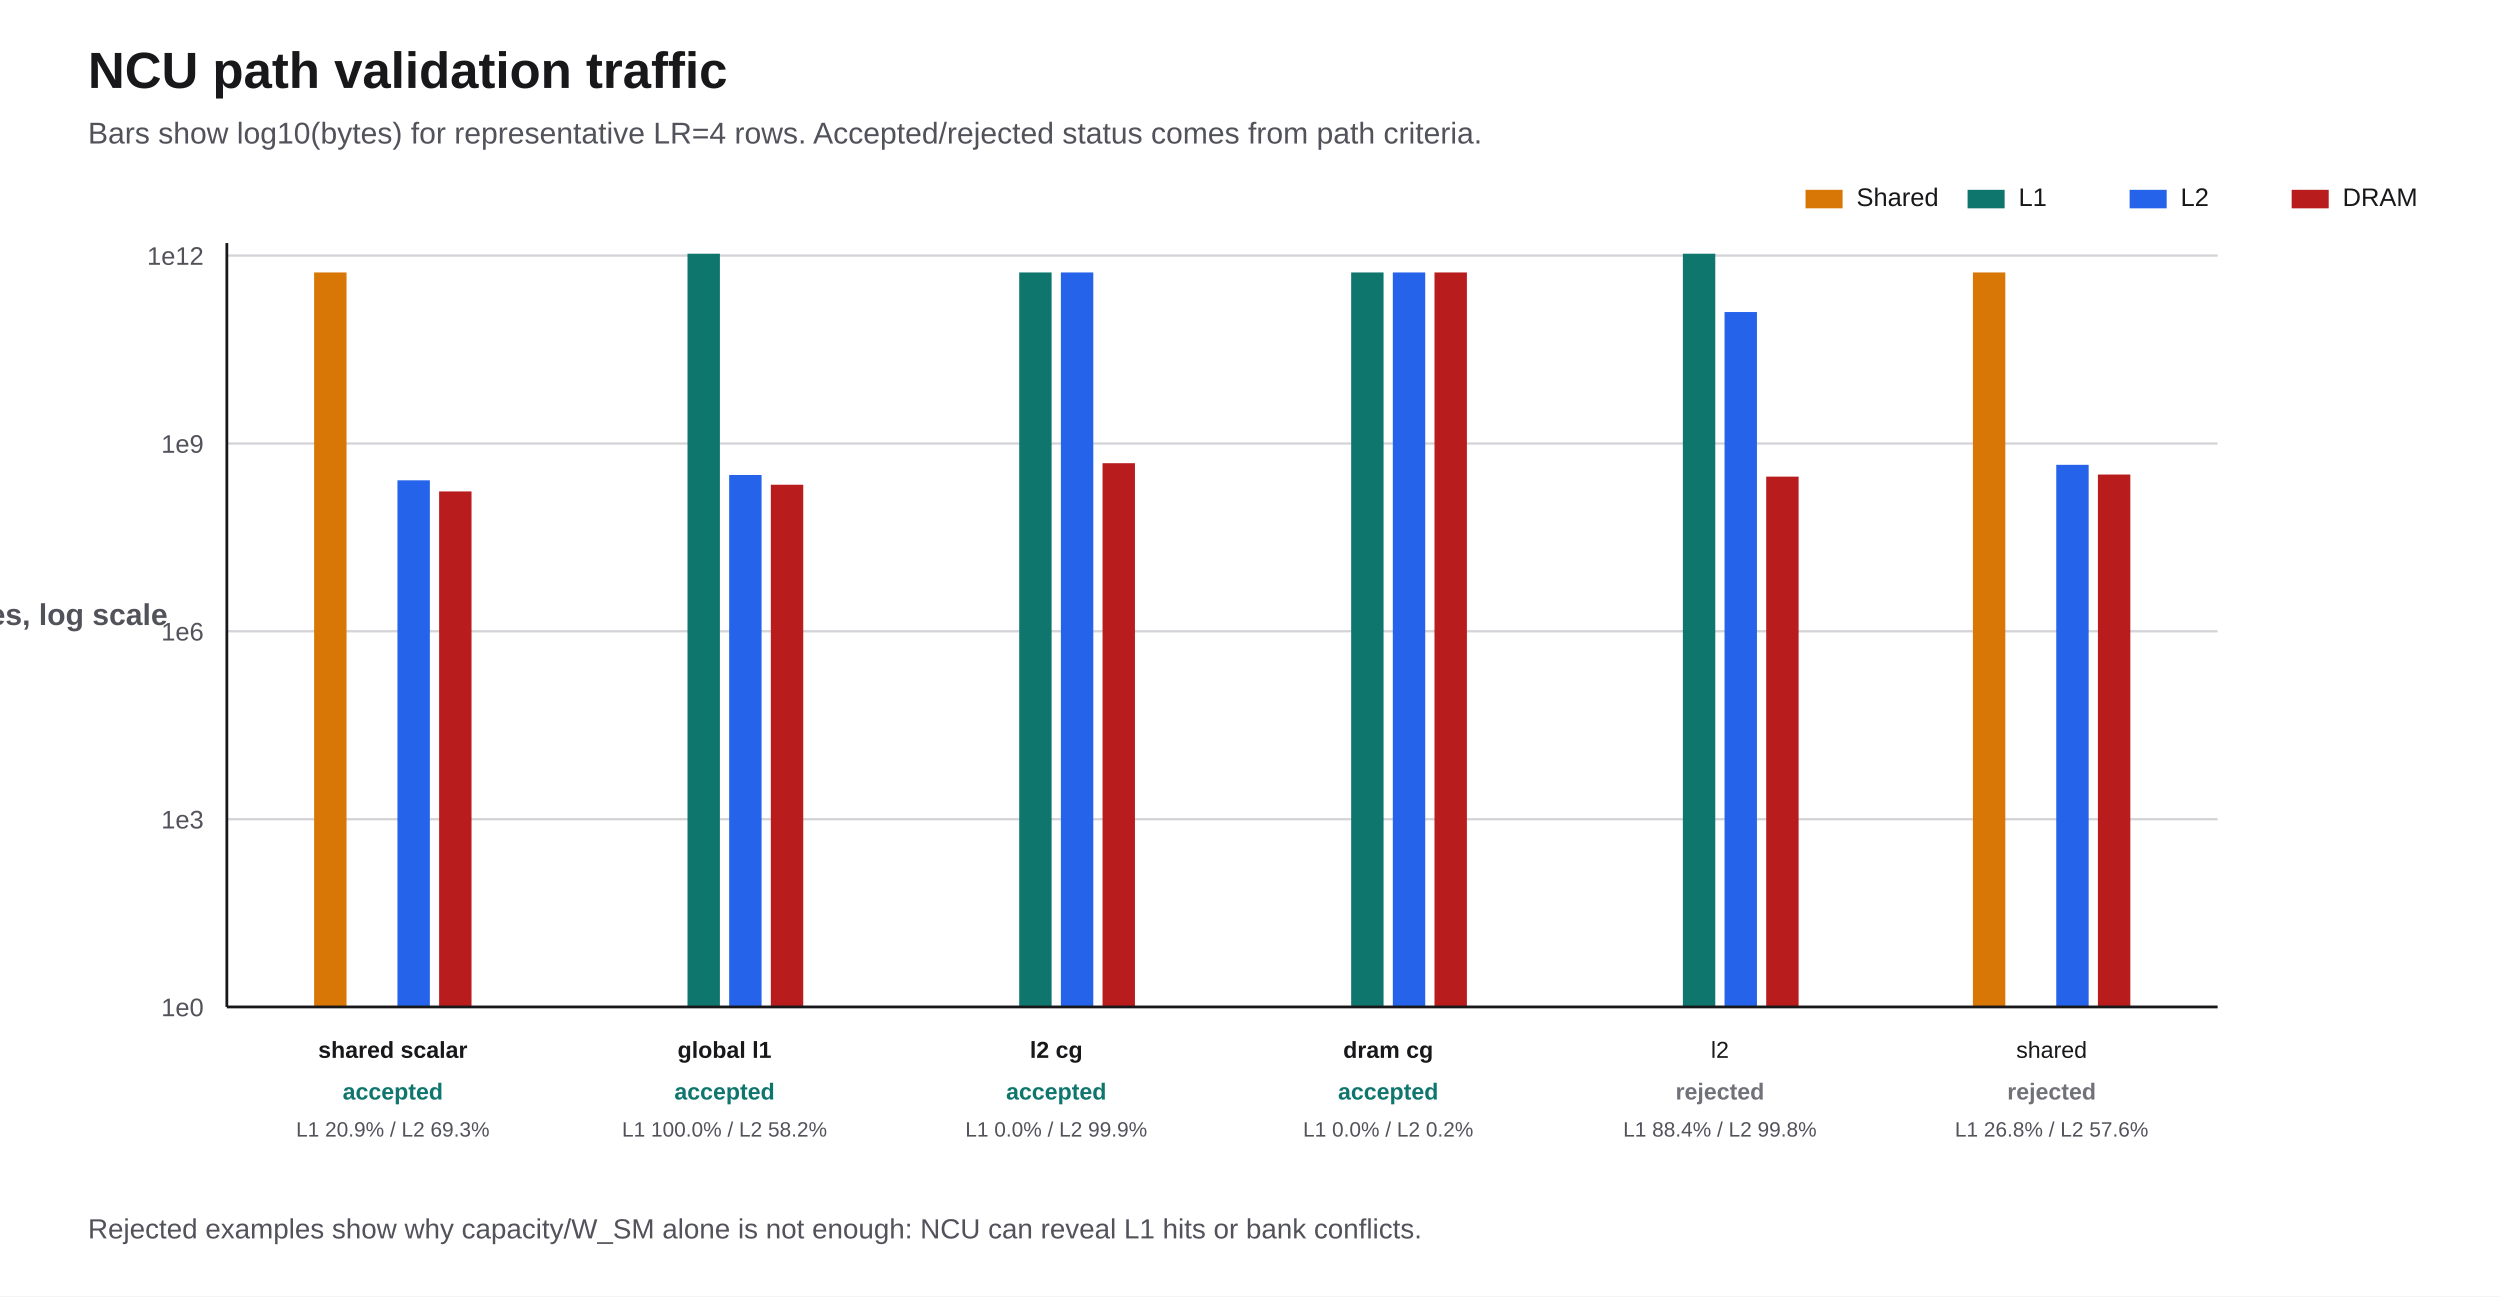
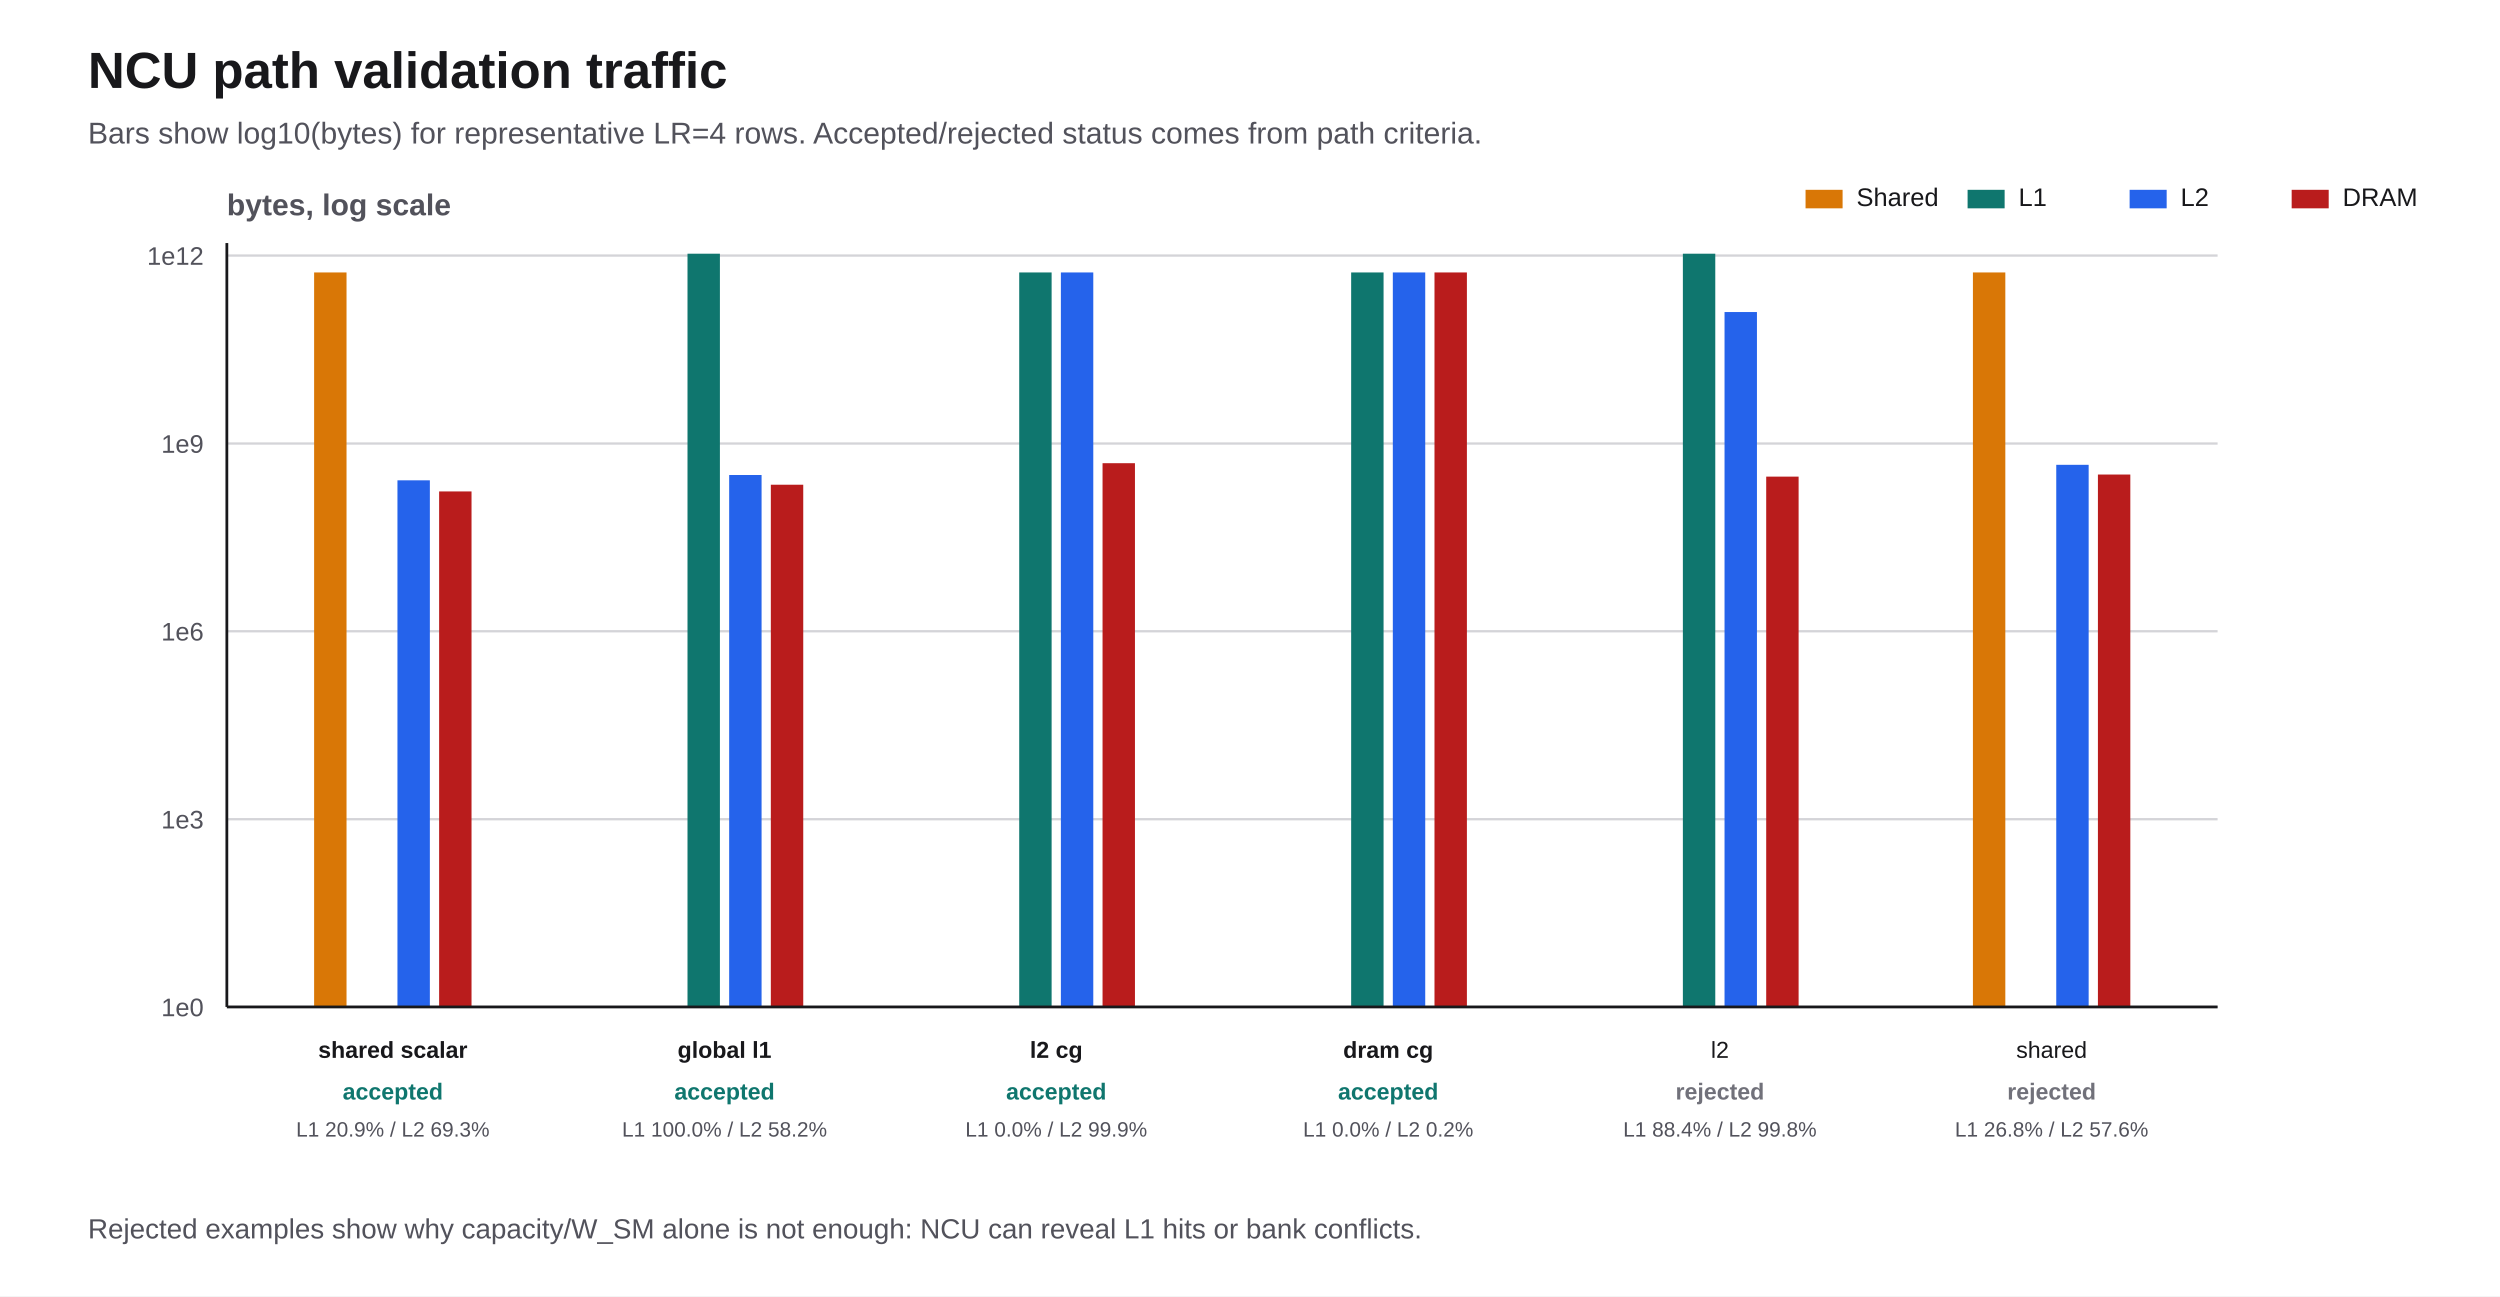
<svg xmlns="http://www.w3.org/2000/svg" width="1080" height="560" viewBox="0 0 1080 560">
  <rect width="100%" height="100%" fill="#FFFFFF" />
  <text x="38.0" y="38.0" font-family="Arial, sans-serif" font-size="22" font-weight="700" fill="#18181B" text-anchor="start">NCU path validation traffic</text>
  <text x="38.0" y="62.0" font-family="Arial, sans-serif" font-size="13" font-weight="400" fill="#52525B" text-anchor="start">Bars show log10(bytes) for representative LR=4 rows. Accepted/rejected status comes from path criteria.</text>
  <line x1="98.0" y1="435.0" x2="958.0" y2="435.0" stroke="#D4D4D8" stroke-width="1.0" />
  <text x="88.0" y="439.0" font-family="Arial, sans-serif" font-size="11" font-weight="400" fill="#52525B" text-anchor="end">1e0</text>
  <line x1="98.0" y1="353.9" x2="958.0" y2="353.9" stroke="#D4D4D8" stroke-width="1.0" />
  <text x="88.0" y="357.9" font-family="Arial, sans-serif" font-size="11" font-weight="400" fill="#52525B" text-anchor="end">1e3</text>
  <line x1="98.0" y1="272.7" x2="958.0" y2="272.7" stroke="#D4D4D8" stroke-width="1.0" />
  <text x="88.0" y="276.7" font-family="Arial, sans-serif" font-size="11" font-weight="400" fill="#52525B" text-anchor="end">1e6</text>
  <line x1="98.0" y1="191.6" x2="958.0" y2="191.6" stroke="#D4D4D8" stroke-width="1.0" />
  <text x="88.0" y="195.6" font-family="Arial, sans-serif" font-size="11" font-weight="400" fill="#52525B" text-anchor="end">1e9</text>
  <line x1="98.0" y1="110.4" x2="958.0" y2="110.4" stroke="#D4D4D8" stroke-width="1.0" />
  <text x="88.0" y="114.4" font-family="Arial, sans-serif" font-size="11" font-weight="400" fill="#52525B" text-anchor="end">1e12</text>
  <rect x="135.7" y="117.7" width="14.0" height="317.3" fill="#D97706" />
  <rect x="153.7" y="435.0" width="14.0" height="0.0" fill="#0F766E" />
  <rect x="171.7" y="207.5" width="14.0" height="227.5" fill="#2563EB" />
  <rect x="189.7" y="212.3" width="14.0" height="222.7" fill="#B91C1C" />
  <text x="169.7" y="457.0" font-family="Arial, sans-serif" font-size="10" font-weight="700" fill="#18181B" text-anchor="middle">shared scalar</text>
  <text x="169.7" y="475.0" font-family="Arial, sans-serif" font-size="10" font-weight="700" fill="#0F766E" text-anchor="middle">accepted</text>
  <text x="169.7" y="491.0" font-family="Arial, sans-serif" font-size="9" font-weight="400" fill="#52525B" text-anchor="middle">L1 20.9% / L2 69.3%</text>
  <rect x="279.0" y="435.0" width="14.0" height="0.0" fill="#D97706" />
  <rect x="297.0" y="109.6" width="14.0" height="325.4" fill="#0F766E" />
  <rect x="315.0" y="205.2" width="14.0" height="229.8" fill="#2563EB" />
  <rect x="333.0" y="209.4" width="14.0" height="225.6" fill="#B91C1C" />
  <text x="313.0" y="457.0" font-family="Arial, sans-serif" font-size="10" font-weight="700" fill="#18181B" text-anchor="middle">global l1</text>
  <text x="313.0" y="475.0" font-family="Arial, sans-serif" font-size="10" font-weight="700" fill="#0F766E" text-anchor="middle">accepted</text>
  <text x="313.0" y="491.0" font-family="Arial, sans-serif" font-size="9" font-weight="400" fill="#52525B" text-anchor="middle">L1 100.0% / L2 58.2%</text>
  <rect x="422.3" y="435.0" width="14.0" height="0.0" fill="#D97706" />
  <rect x="440.3" y="117.7" width="14.0" height="317.3" fill="#0F766E" />
  <rect x="458.3" y="117.7" width="14.0" height="317.3" fill="#2563EB" />
  <rect x="476.3" y="200.1" width="14.0" height="234.9" fill="#B91C1C" />
  <text x="456.3" y="457.0" font-family="Arial, sans-serif" font-size="10" font-weight="700" fill="#18181B" text-anchor="middle">l2 cg</text>
  <text x="456.3" y="475.0" font-family="Arial, sans-serif" font-size="10" font-weight="700" fill="#0F766E" text-anchor="middle">accepted</text>
  <text x="456.3" y="491.0" font-family="Arial, sans-serif" font-size="9" font-weight="400" fill="#52525B" text-anchor="middle">L1 0.0% / L2 99.9%</text>
  <rect x="565.7" y="435.0" width="14.0" height="0.0" fill="#D97706" />
  <rect x="583.7" y="117.7" width="14.0" height="317.3" fill="#0F766E" />
  <rect x="601.7" y="117.7" width="14.0" height="317.3" fill="#2563EB" />
  <rect x="619.7" y="117.7" width="14.0" height="317.3" fill="#B91C1C" />
  <text x="599.7" y="457.0" font-family="Arial, sans-serif" font-size="10" font-weight="700" fill="#18181B" text-anchor="middle">dram cg</text>
  <text x="599.7" y="475.0" font-family="Arial, sans-serif" font-size="10" font-weight="700" fill="#0F766E" text-anchor="middle">accepted</text>
  <text x="599.7" y="491.0" font-family="Arial, sans-serif" font-size="9" font-weight="400" fill="#52525B" text-anchor="middle">L1 0.0% / L2 0.2%</text>
  <rect x="709.0" y="435.0" width="14.0" height="0.0" fill="#D97706" />
  <rect x="727.0" y="109.6" width="14.0" height="325.4" fill="#0F766E" />
  <rect x="745.0" y="134.8" width="14.0" height="300.2" fill="#2563EB" />
  <rect x="763.0" y="205.9" width="14.0" height="229.1" fill="#B91C1C" />
  <text x="743.0" y="457.0" font-family="Arial, sans-serif" font-size="10" font-weight="400" fill="#18181B" text-anchor="middle">l2</text>
  <text x="743.0" y="475.0" font-family="Arial, sans-serif" font-size="10" font-weight="700" fill="#71717A" text-anchor="middle">rejected</text>
  <text x="743.0" y="491.0" font-family="Arial, sans-serif" font-size="9" font-weight="400" fill="#52525B" text-anchor="middle">L1 88.4% / L2 99.8%</text>
  <rect x="852.3" y="117.7" width="14.0" height="317.3" fill="#D97706" />
  <rect x="870.3" y="435.0" width="14.0" height="0.0" fill="#0F766E" />
  <rect x="888.3" y="200.8" width="14.0" height="234.2" fill="#2563EB" />
  <rect x="906.3" y="205.0" width="14.0" height="230.0" fill="#B91C1C" />
  <text x="886.3" y="457.0" font-family="Arial, sans-serif" font-size="10" font-weight="400" fill="#18181B" text-anchor="middle">shared</text>
  <text x="886.3" y="475.0" font-family="Arial, sans-serif" font-size="10" font-weight="700" fill="#71717A" text-anchor="middle">rejected</text>
  <text x="886.3" y="491.0" font-family="Arial, sans-serif" font-size="9" font-weight="400" fill="#52525B" text-anchor="middle">L1 26.8% / L2 57.6%</text>
  <line x1="98.0" y1="435.0" x2="958.0" y2="435.0" stroke="#18181B" stroke-width="1.2" />
  <line x1="98.0" y1="105.0" x2="98.0" y2="435.0" stroke="#18181B" stroke-width="1.2" />
-   <text x="24.0" y="270.0" font-family="Arial, sans-serif" font-size="13" font-weight="700" fill="#52525B" text-anchor="middle">bytes, log scale</text>
+   <text x="98.0" y="93.0" font-family="Arial, sans-serif" font-size="13" font-weight="700" fill="#52525B" text-anchor="start">bytes, log scale</text>
  <rect x="780.0" y="82.0" width="16.0" height="8.0" fill="#D97706" />
  <text x="802.0" y="89.0" font-family="Arial, sans-serif" font-size="11" font-weight="400" fill="#18181B" text-anchor="start">Shared</text>
  <rect x="850.0" y="82.0" width="16.0" height="8.0" fill="#0F766E" />
  <text x="872.0" y="89.0" font-family="Arial, sans-serif" font-size="11" font-weight="400" fill="#18181B" text-anchor="start">L1</text>
  <rect x="920.0" y="82.0" width="16.0" height="8.0" fill="#2563EB" />
  <text x="942.0" y="89.0" font-family="Arial, sans-serif" font-size="11" font-weight="400" fill="#18181B" text-anchor="start">L2</text>
  <rect x="990.0" y="82.0" width="16.0" height="8.0" fill="#B91C1C" />
  <text x="1012.0" y="89.0" font-family="Arial, sans-serif" font-size="11" font-weight="400" fill="#18181B" text-anchor="start">DRAM</text>
  <text x="38.0" y="535.0" font-family="Arial, sans-serif" font-size="12" font-weight="400" fill="#52525B" text-anchor="start">Rejected examples show why capacity/W_SM alone is not enough: NCU can reveal L1 hits or bank conflicts.</text>
</svg>
